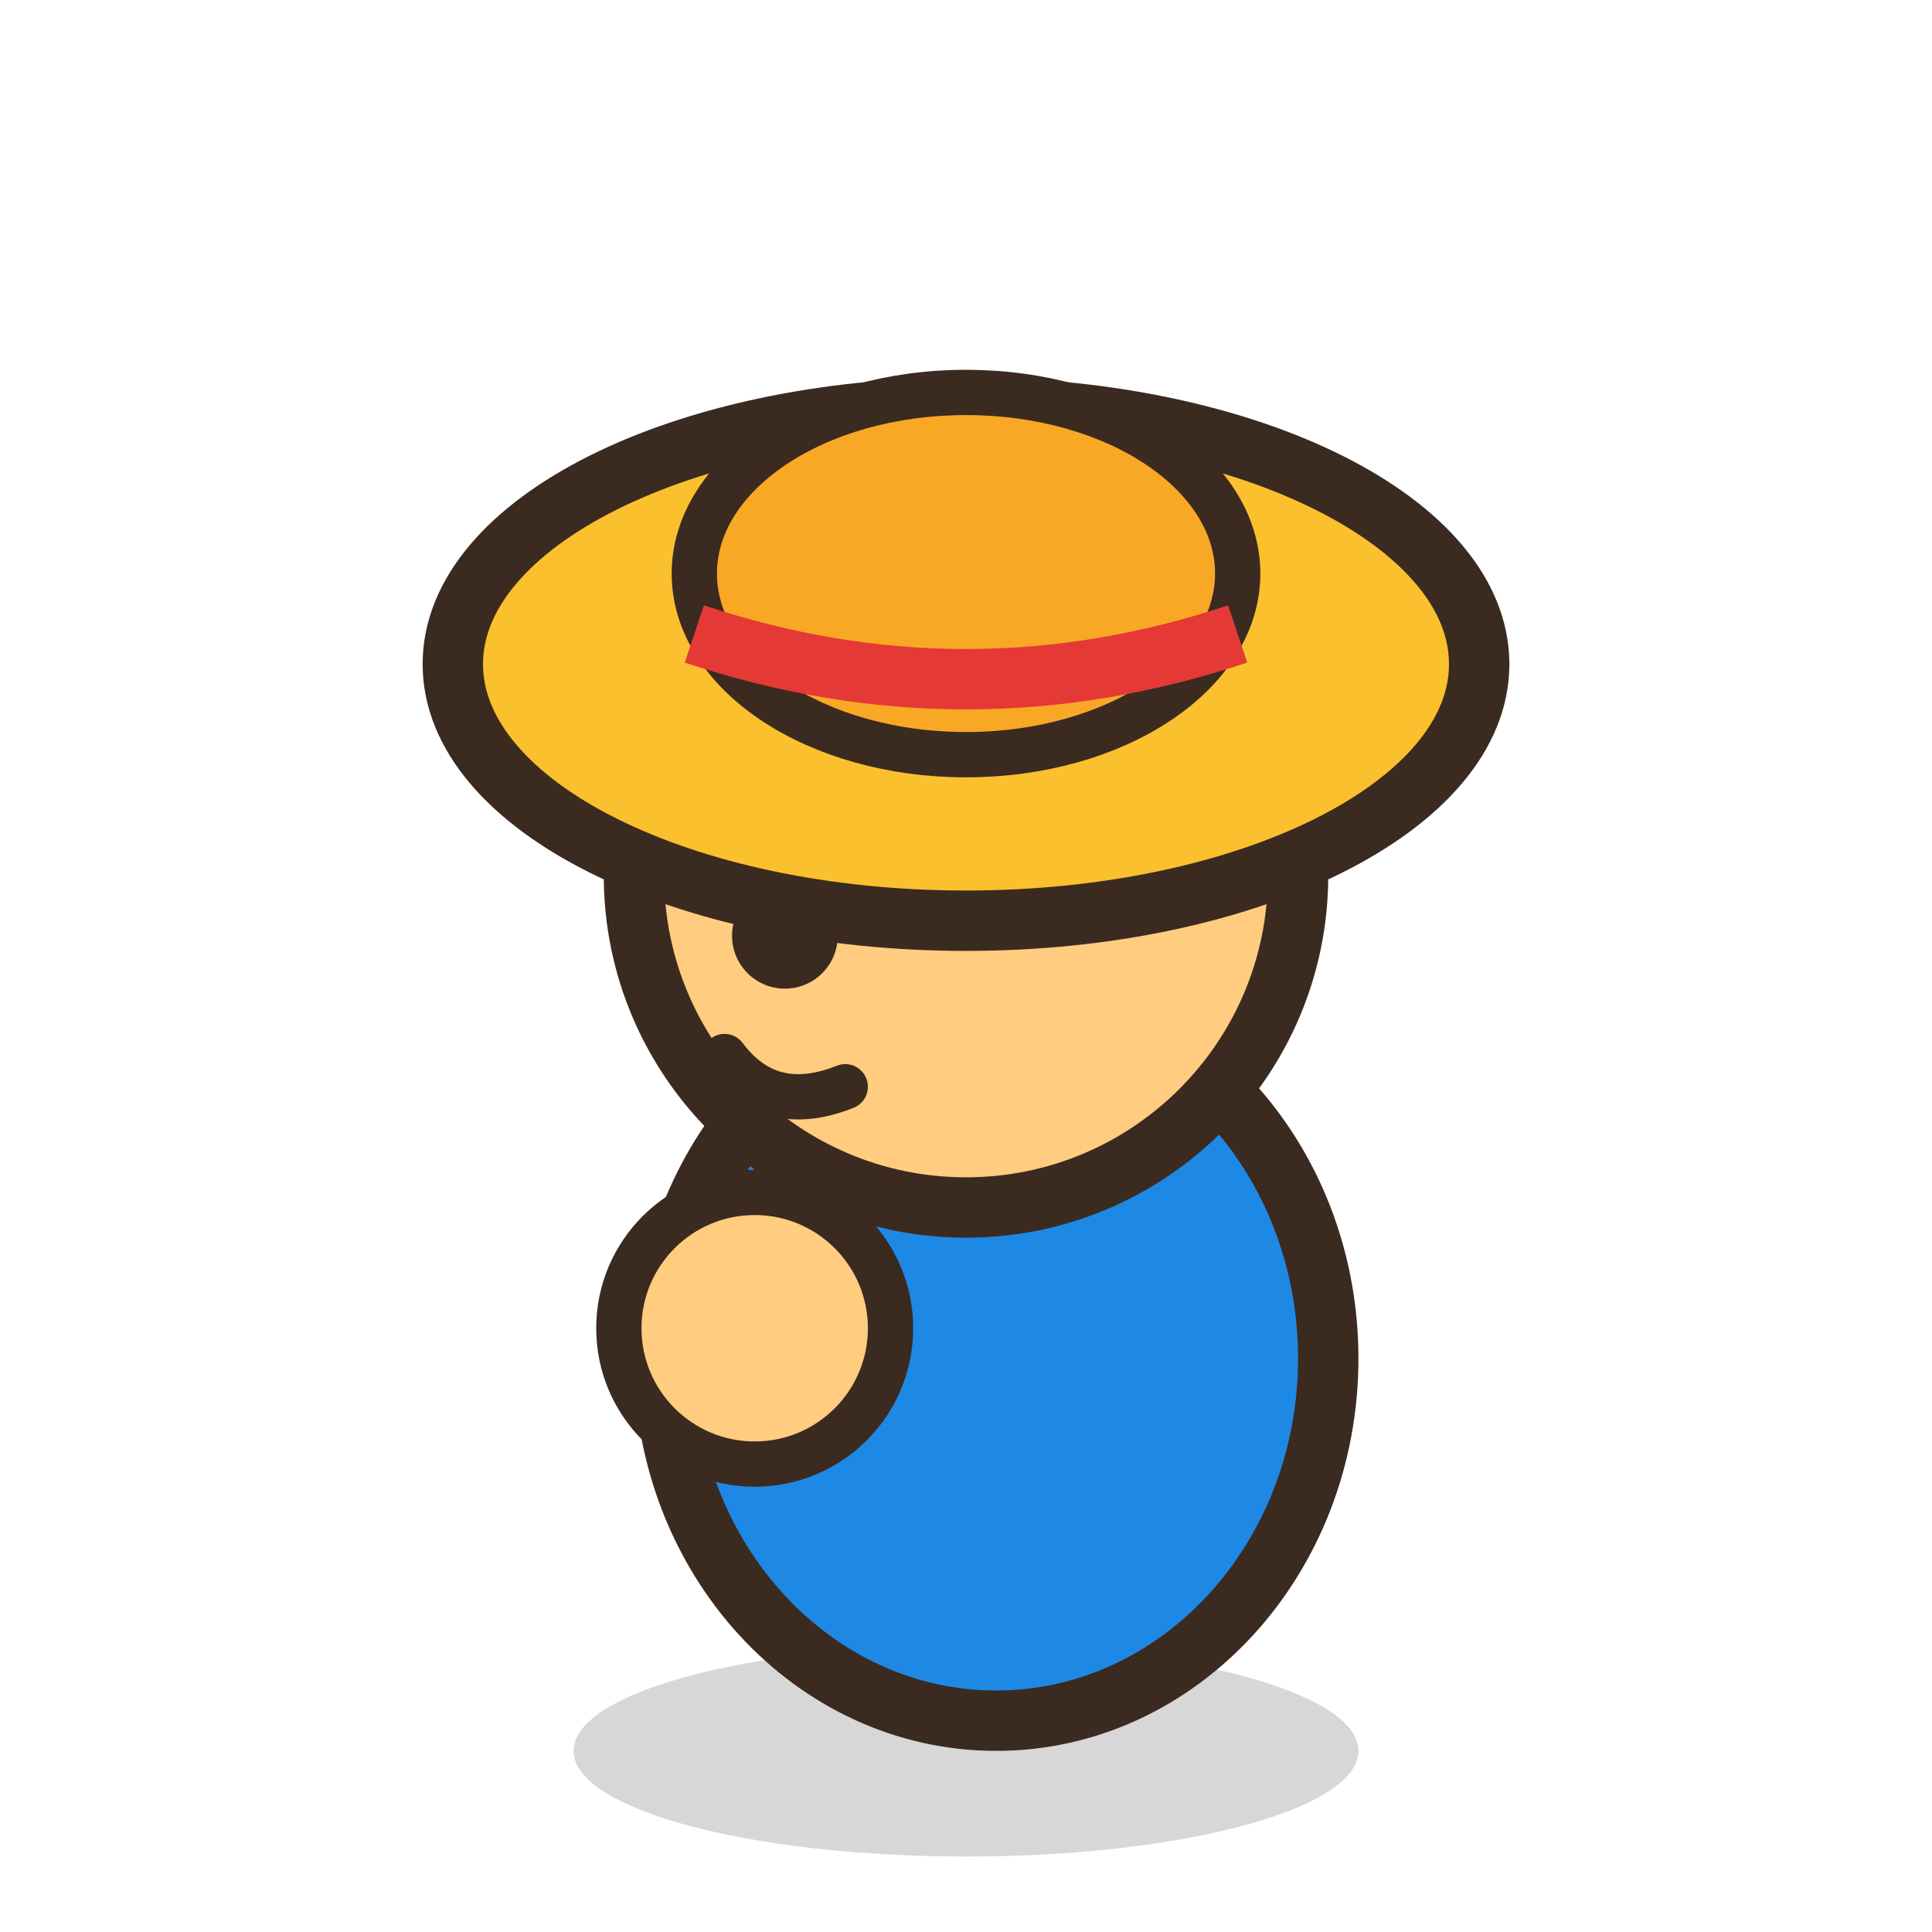
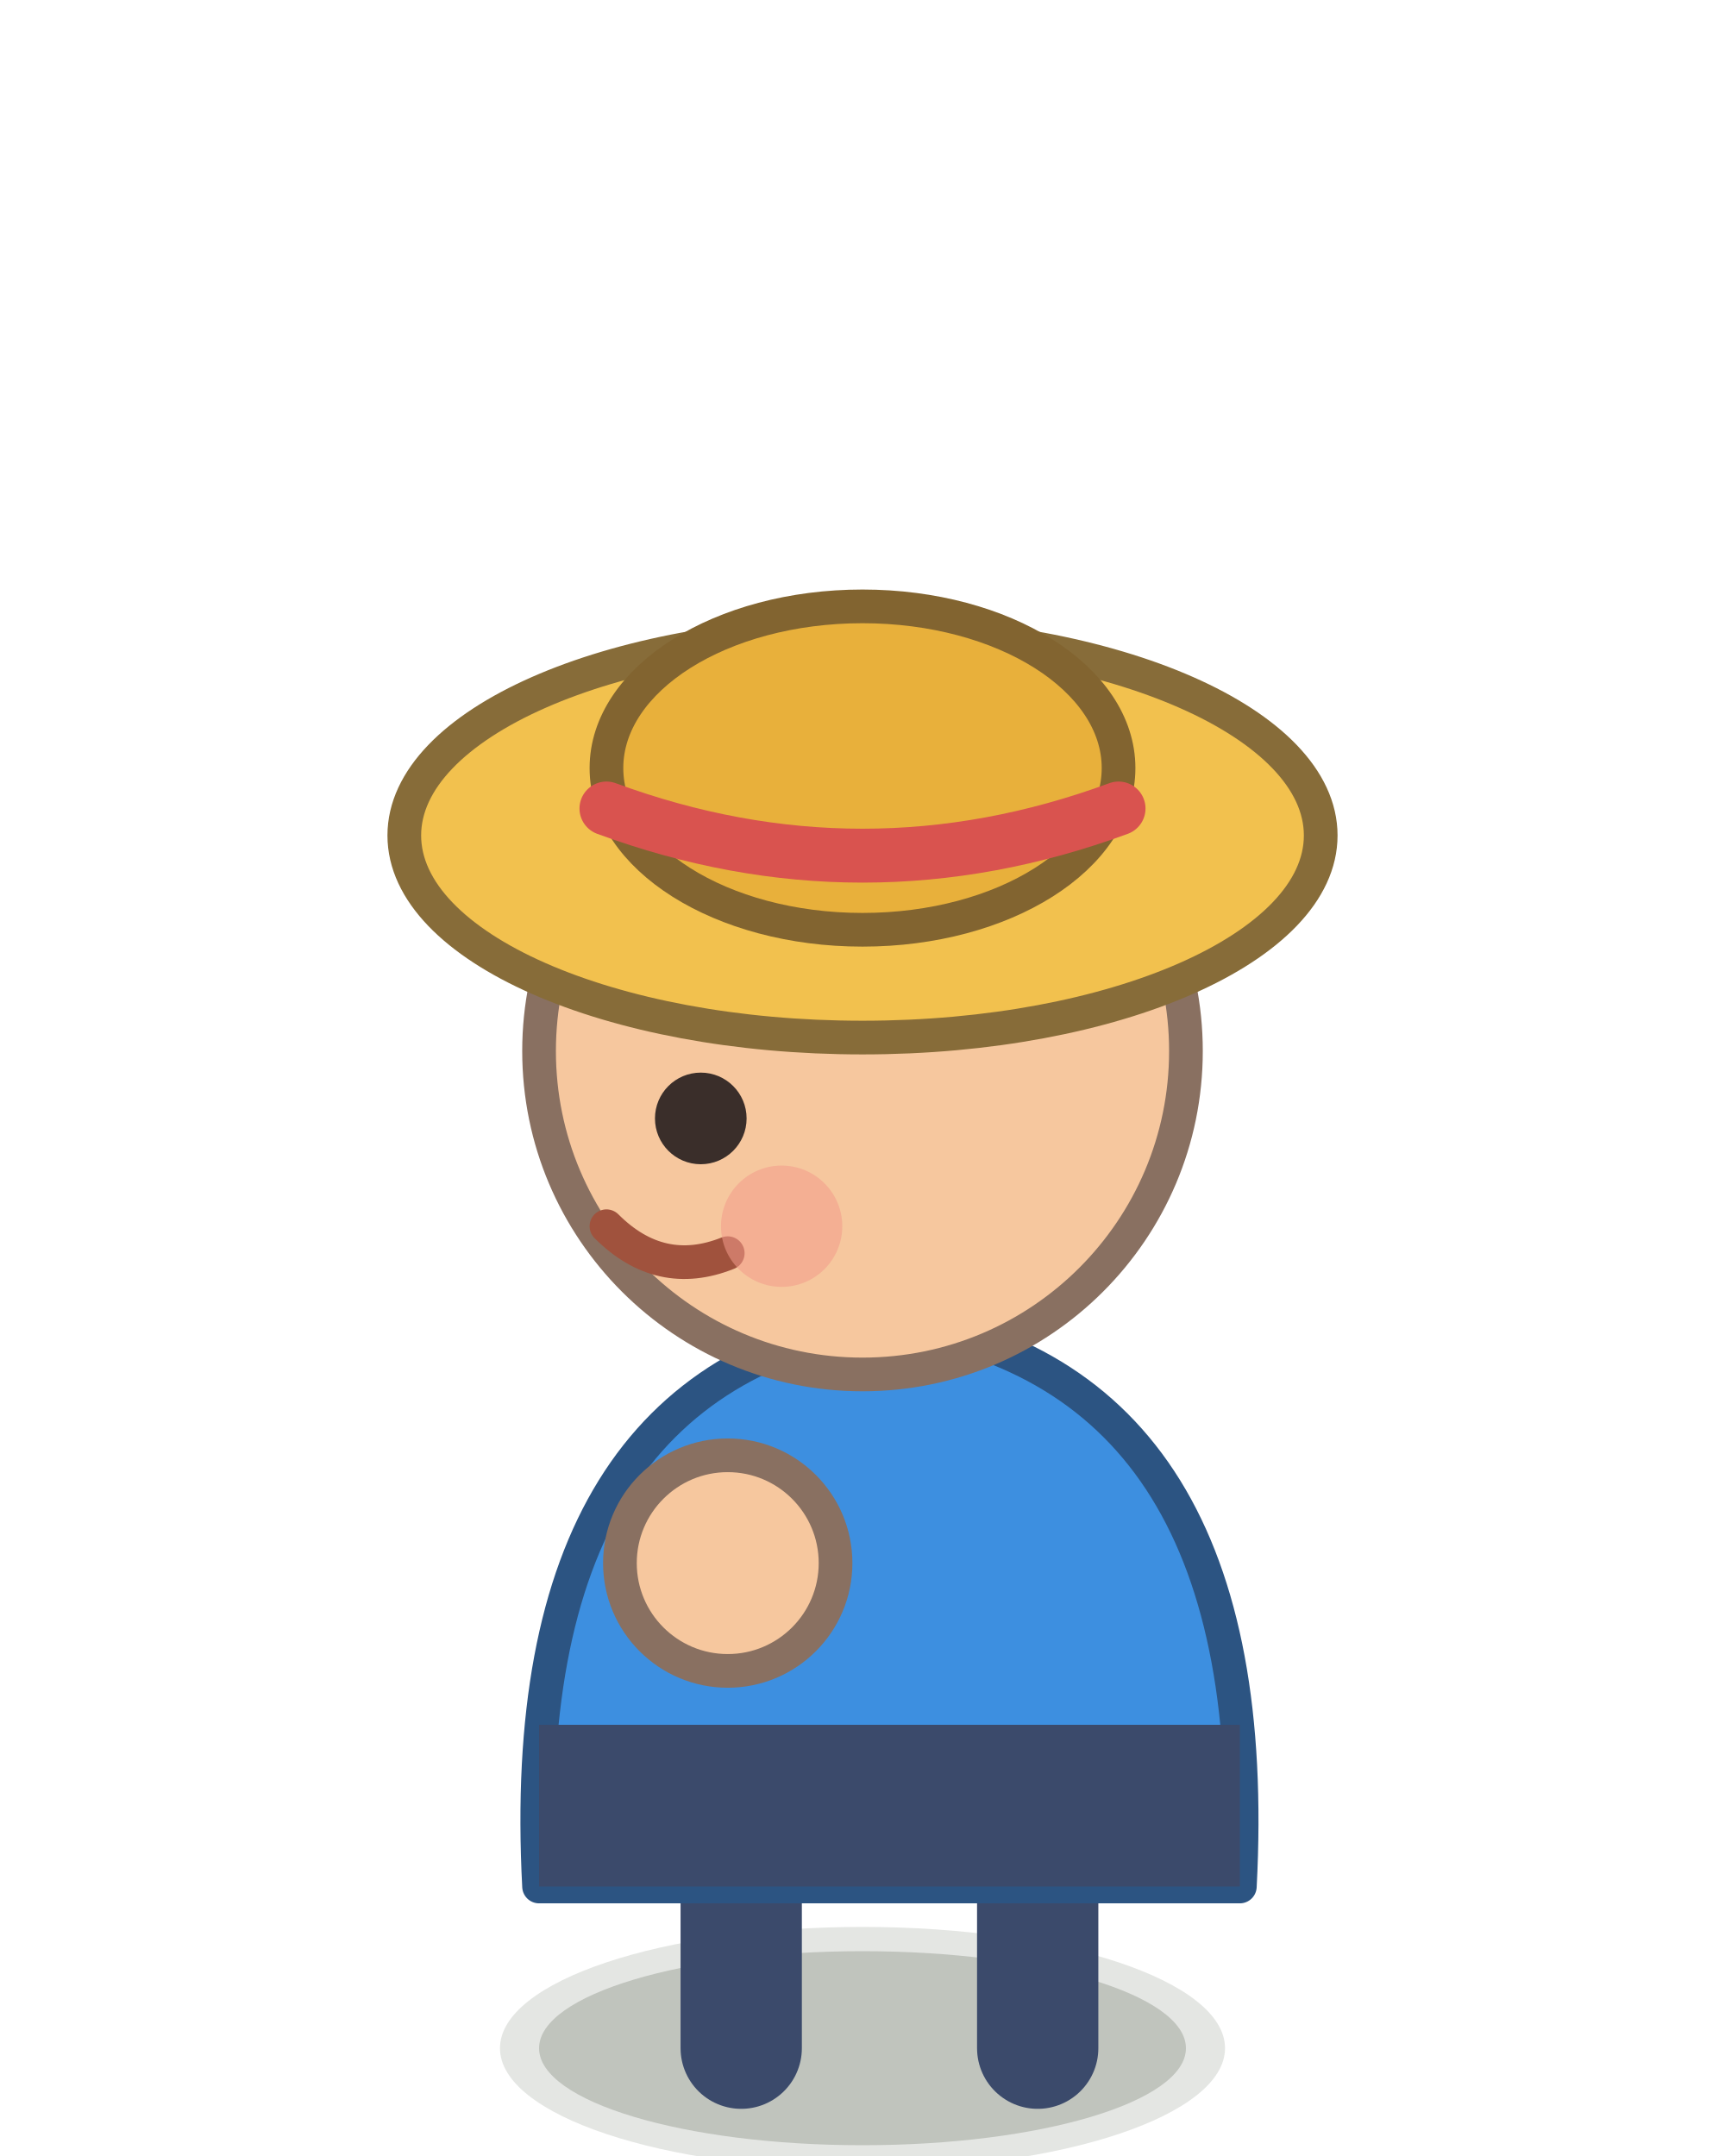
- <svg xmlns="http://www.w3.org/2000/svg" width="256" height="256" viewBox="0 0 128 128">
+ <svg xmlns="http://www.w3.org/2000/svg" width="256" height="320" viewBox="0 0 128 160">
  <g transform="translate(128 0) scale(-1 1)">
-     <ellipse cx="64" cy="116" rx="26" ry="7" fill="#000" fill-opacity="0.16" />
-     <ellipse cx="62" cy="90" rx="22" ry="24" fill="#1e88e5" stroke="#3b2a20" stroke-width="4" stroke-linejoin="round" stroke-linecap="round" />
-     <circle cx="78" cy="88" r="9" fill="#ffcc80" stroke="#3b2a20" stroke-linejoin="round" stroke-linecap="round" stroke-width="3" />
-     <circle cx="64" cy="58" r="22" fill="#ffcc80" stroke="#3b2a20" stroke-width="4" stroke-linejoin="round" stroke-linecap="round" />
-     <circle cx="76" cy="62" r="3.5" fill="#3b2a20" />
-     <path d="M72 72 Q77 74 80 70" fill="none" stroke="#3b2a20" stroke-width="3" stroke-linecap="round" />
-     <ellipse cx="64" cy="44" rx="34" ry="17" fill="#fbc02d" stroke="#3b2a20" stroke-width="4" stroke-linejoin="round" stroke-linecap="round" />
-     <ellipse cx="64" cy="38" rx="18" ry="12" fill="#f9a825" stroke="#3b2a20" stroke-linejoin="round" stroke-linecap="round" stroke-width="3" />
-     <path d="M46 42 Q64 48 82 42" fill="none" stroke="#e53935" stroke-width="4" />
+     <ellipse cx="64" cy="152" rx="26.9" ry="9.0" fill="#1f2a14" fill-opacity="0.12" />
+     <ellipse cx="64" cy="152" rx="24.0" ry="7.2" fill="#1f2a14" fill-opacity="0.18" />
+     <path d="M51 140 L51 152 M73 140 L73 152" fill="none" stroke="#3b4a6b" stroke-width="9" stroke-linecap="round" stroke-linejoin="round" />
+     <path d="M36 140 Q34 102 62 98 Q90 102 88 140 Z" fill="#3d8fe0" stroke="#2c5482" stroke-width="2.5" stroke-linejoin="round" stroke-linecap="round" />
+     <path d="M36 128 L88 128 L88 140 L36 140 Z" fill="#3b4a6b" />
+     <circle cx="74" cy="116" r="8" fill="#f6c79e" stroke="#897061" stroke-width="2.5" stroke-linejoin="round" stroke-linecap="round" />
+     <circle cx="64" cy="78" r="24" fill="#f6c79e" stroke="#897061" stroke-width="2.5" stroke-linejoin="round" stroke-linecap="round" />
+     <circle cx="76" cy="83" r="3.4" fill="#3a2e2a" />
+     <path d="M74 93 Q79 95 83 91" fill="none" stroke="#a0523d" stroke-width="2.5" stroke-linecap="round" stroke-linejoin="round" />
+     <circle cx="70" cy="91" r="4.5" fill="#f19b8a" fill-opacity="0.55" />
+     <ellipse cx="64" cy="62" rx="34" ry="15" fill="#f2c14e" stroke="#876c39" stroke-width="2.5" stroke-linejoin="round" stroke-linecap="round" />
+     <ellipse cx="64" cy="57" rx="19" ry="12" fill="#e8b03b" stroke="#826430" stroke-width="2.5" stroke-linejoin="round" stroke-linecap="round" />
+     <path d="M45 60 Q64 67 83 60" fill="none" stroke="#d9534f" stroke-width="4" stroke-linecap="round" stroke-linejoin="round" />
  </g>
</svg>
